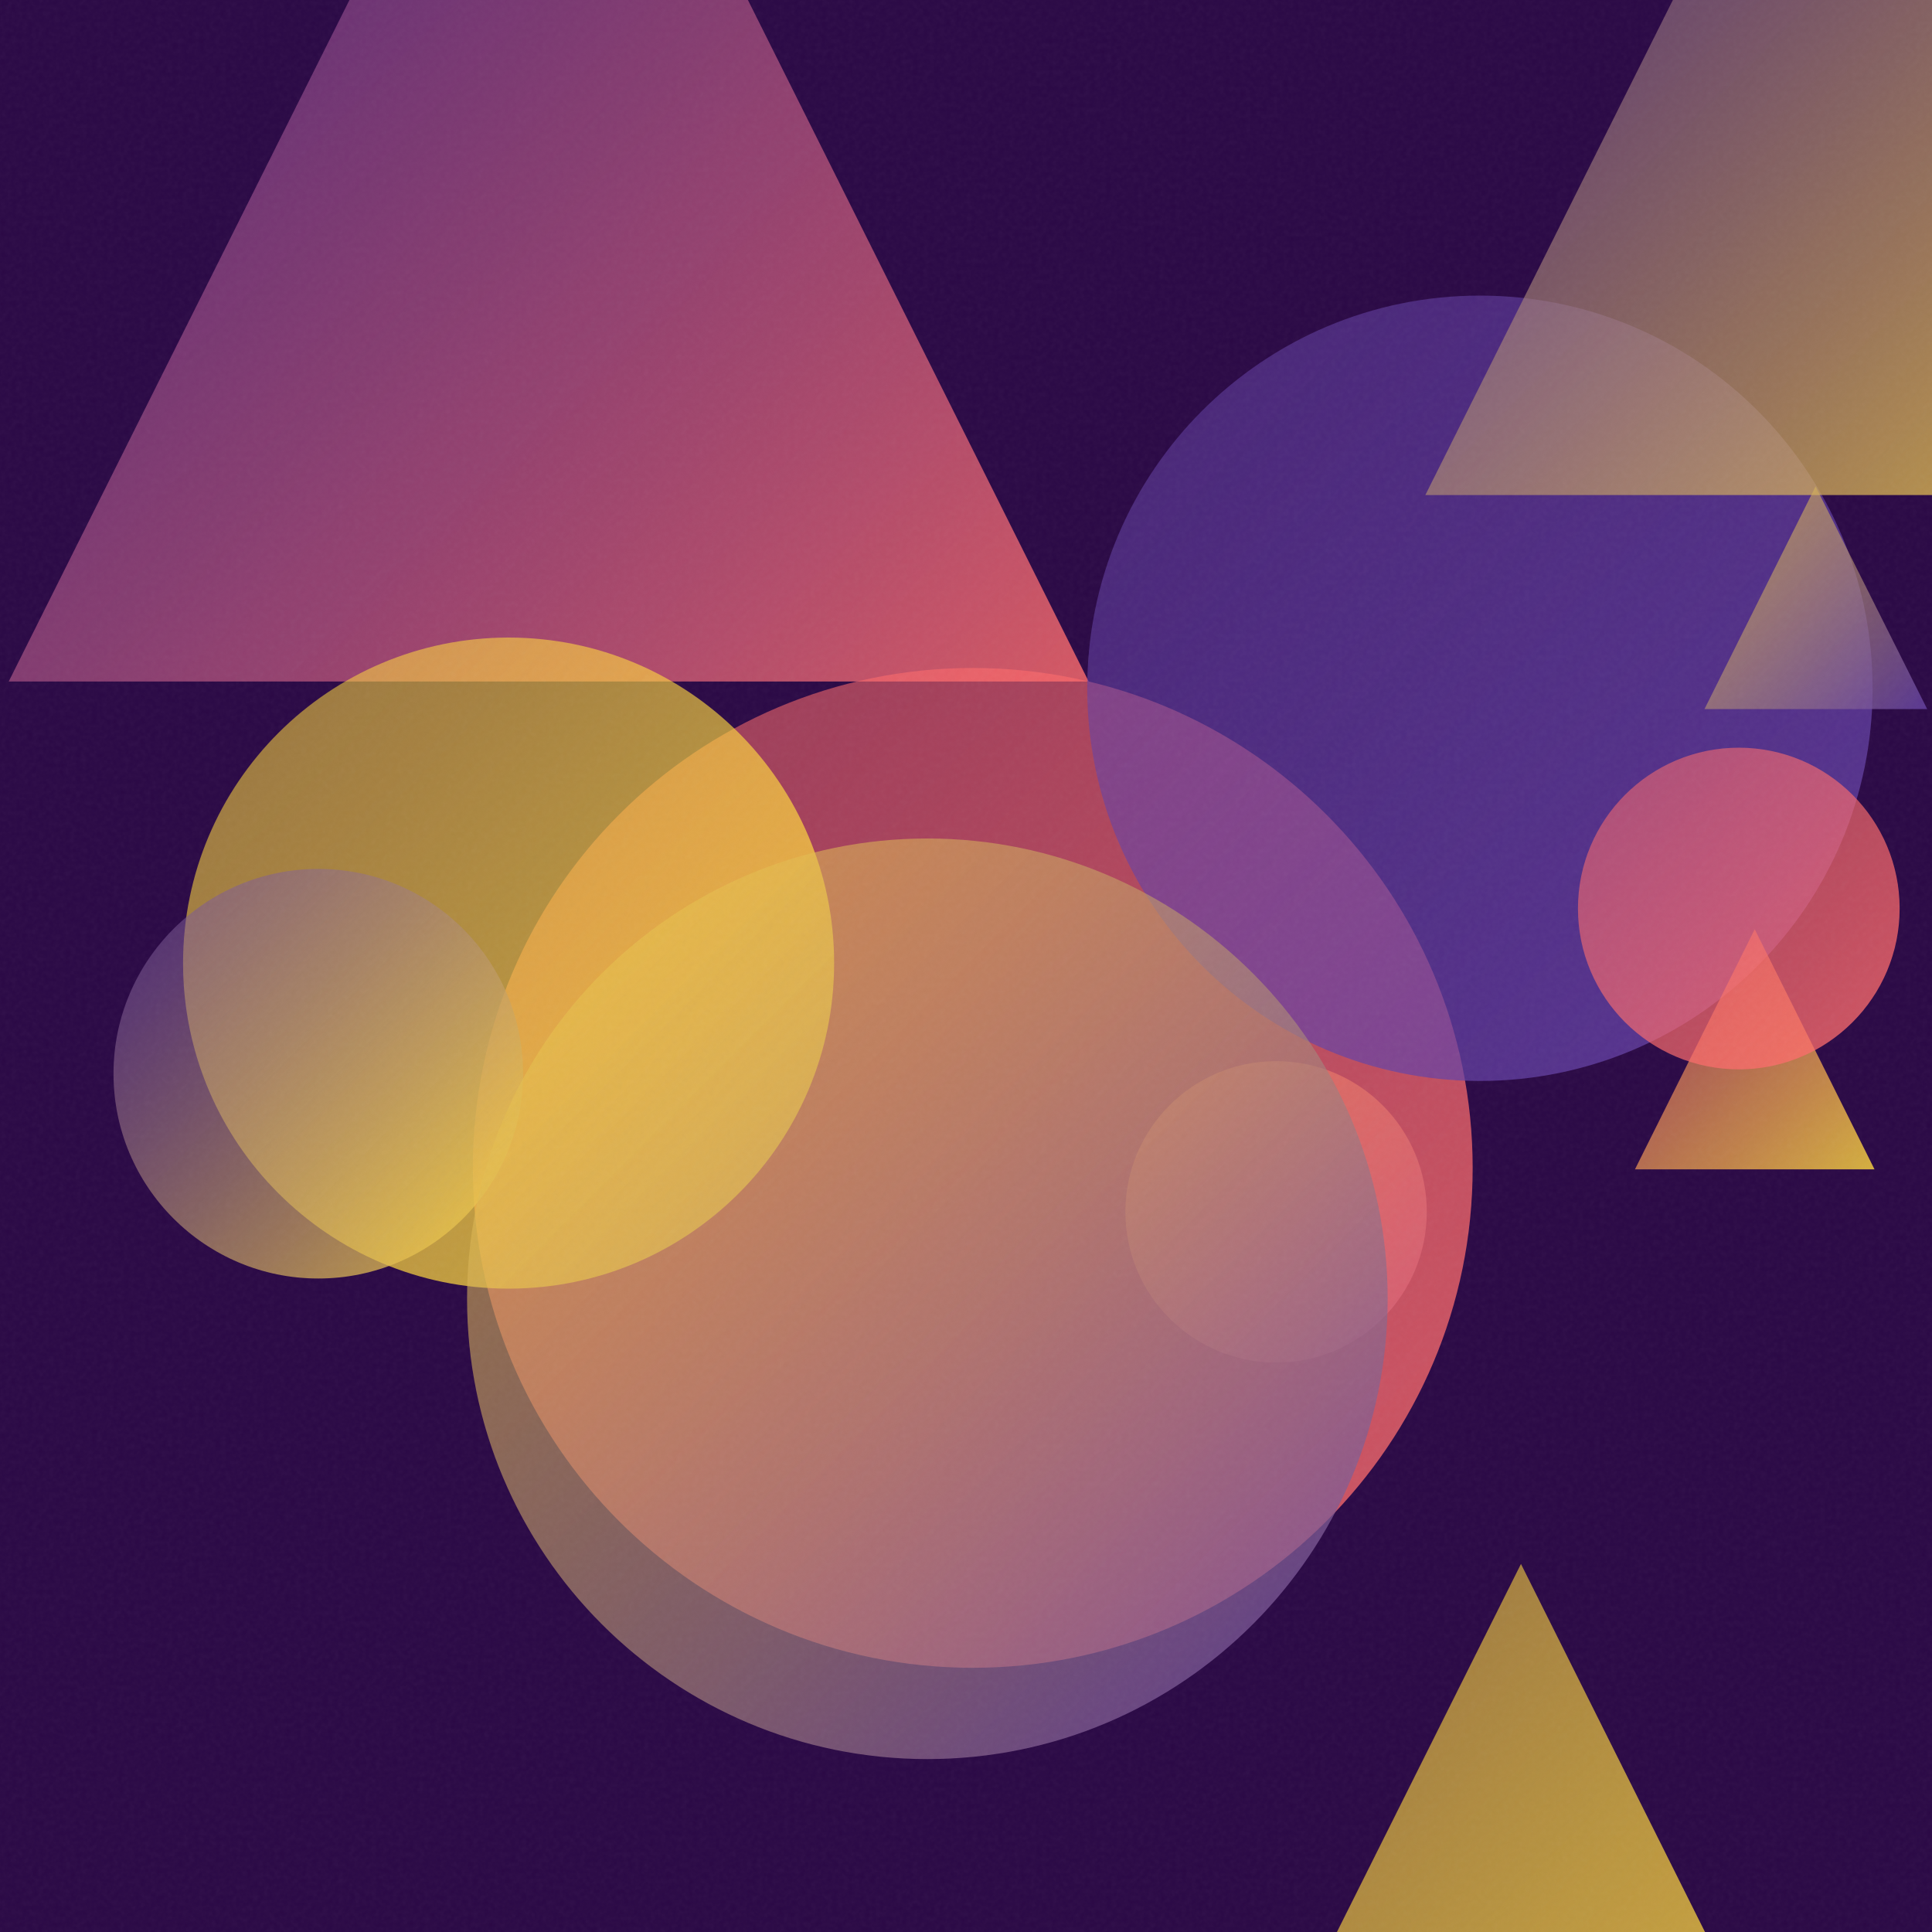
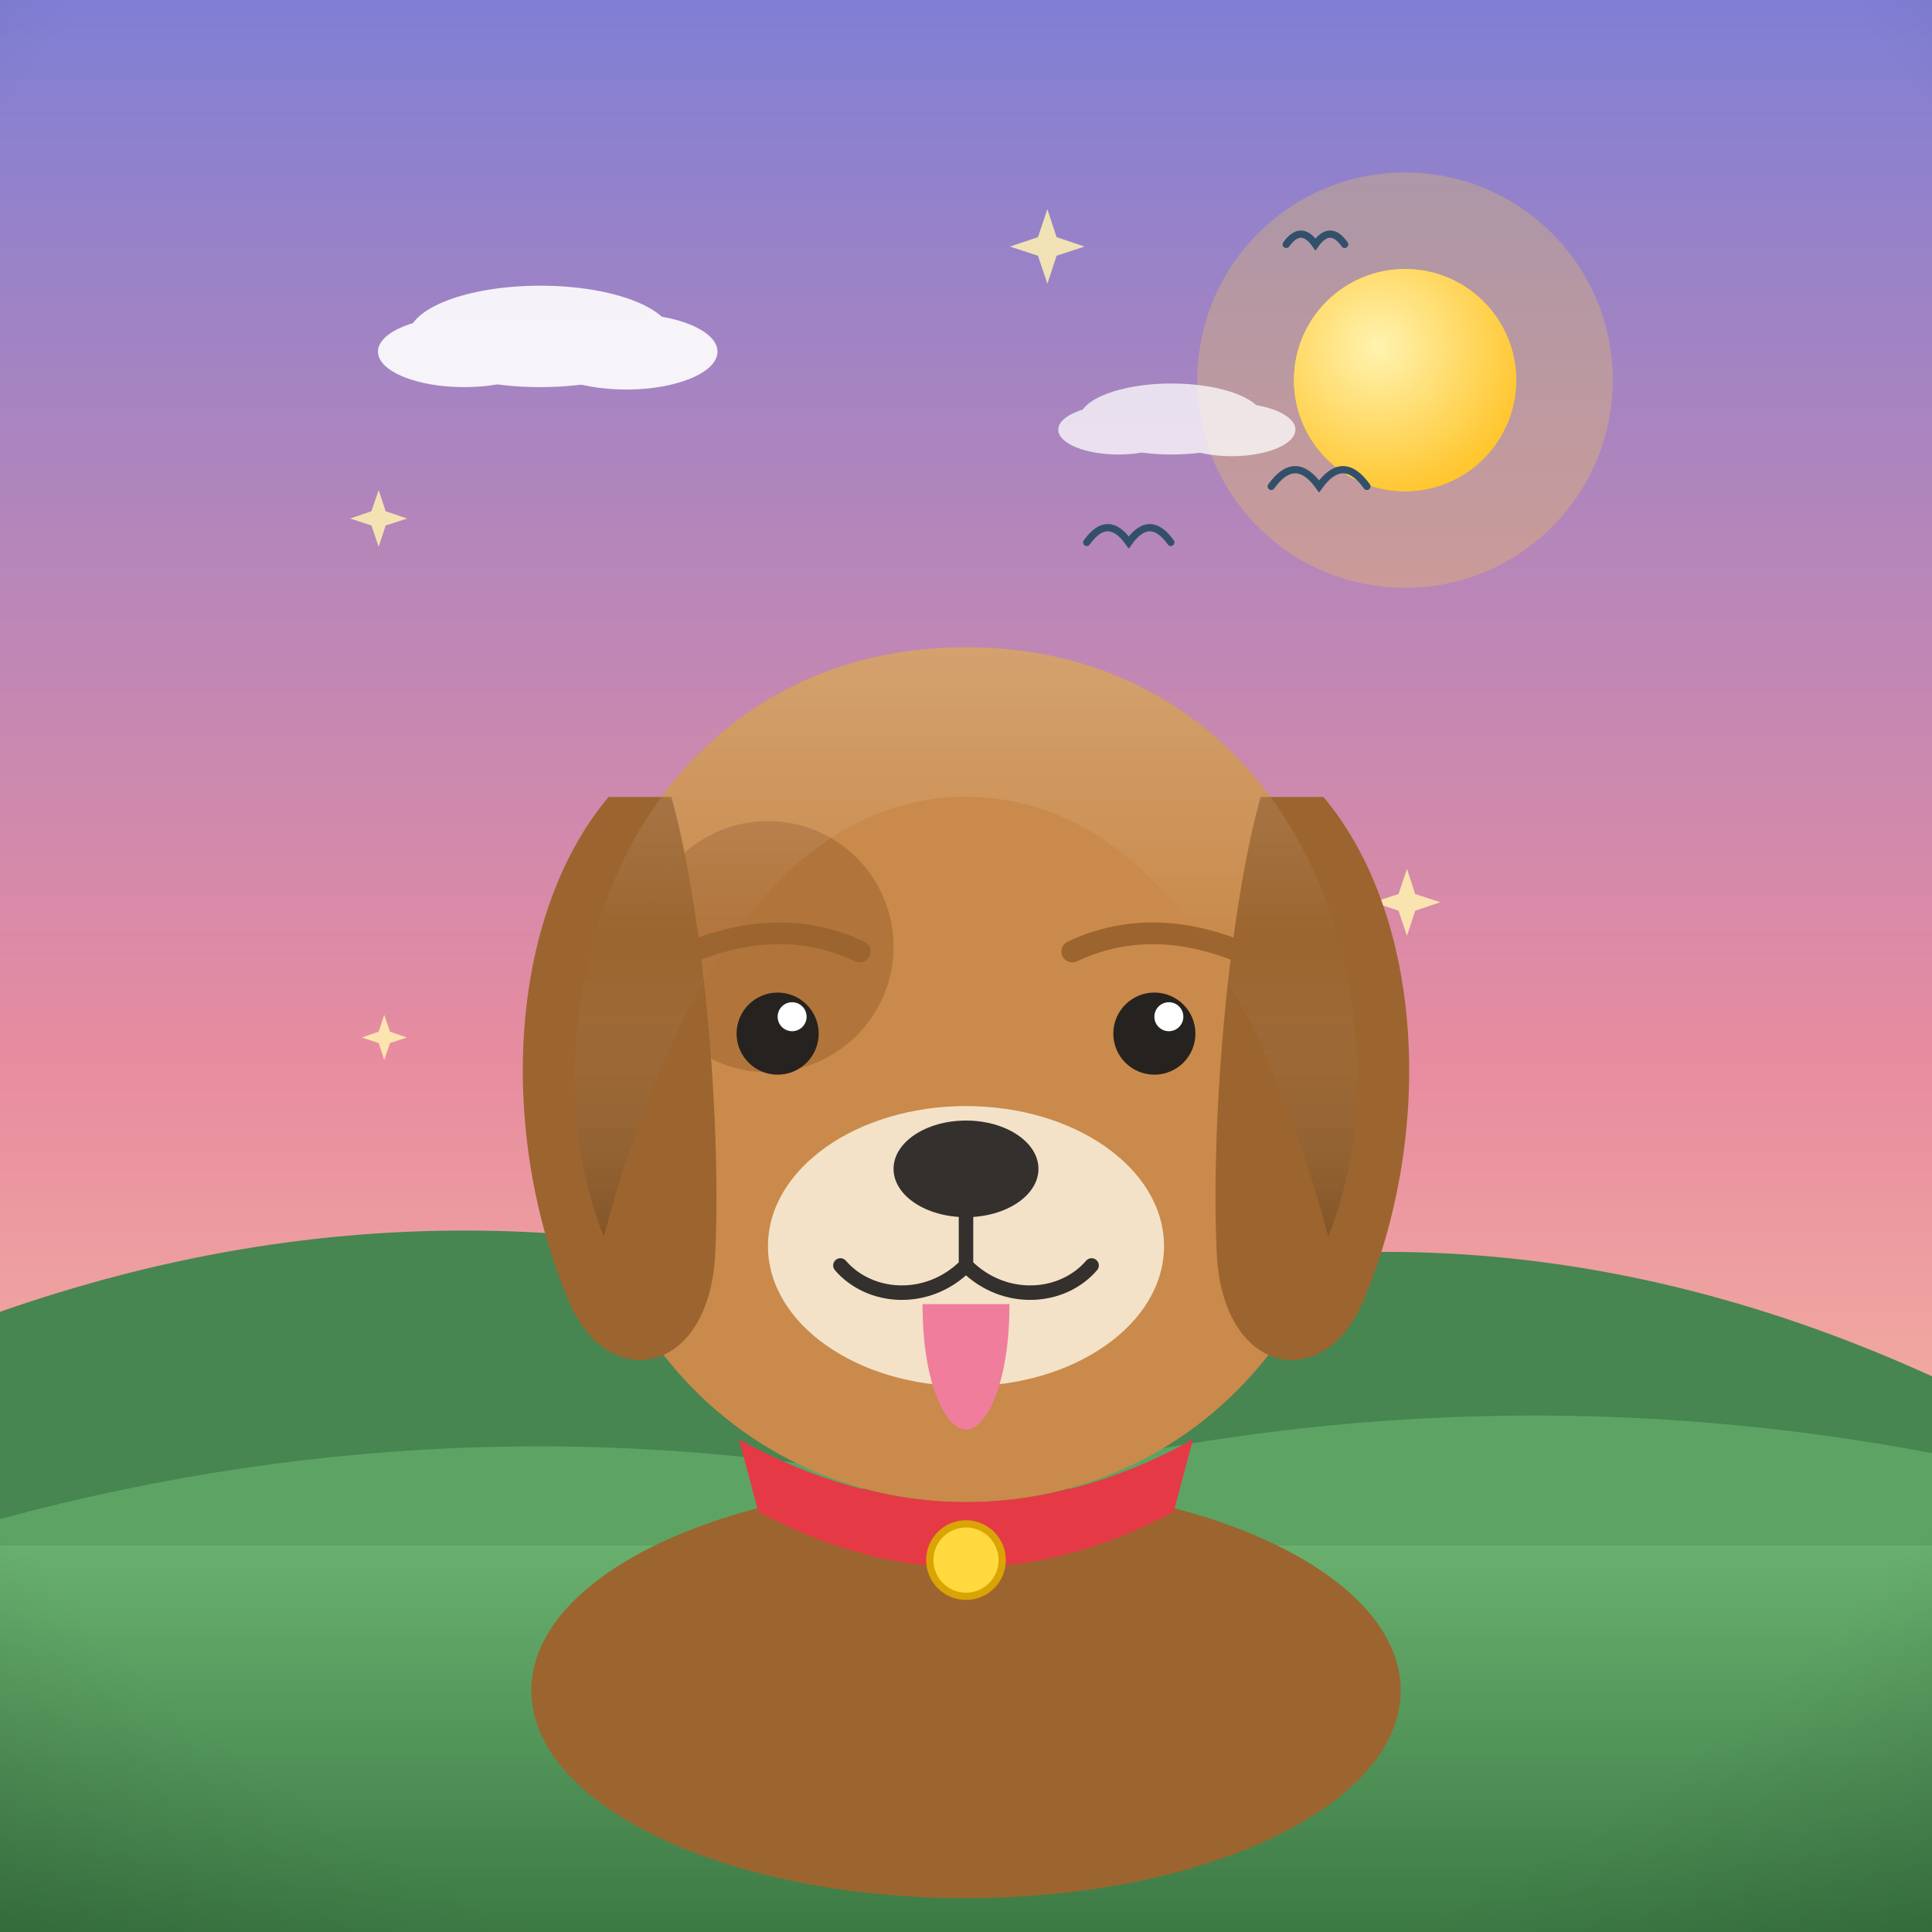
- <svg xmlns="http://www.w3.org/2000/svg" viewBox="0 0 400 400">
+ <svg xmlns="http://www.w3.org/2000/svg" viewBox="0 0 800 800">
  <defs>
-     <linearGradient id="g0" x1="233.0" y1="219.6" x2="295.4" y2="282.1" gradientUnits="userSpaceOnUse">
-       <stop offset="0" stop-color="#FFD93D" stop-opacity="0.5" />
-       <stop offset="1" stop-color="#6441A5" stop-opacity="0.8" />
+     <linearGradient id="sky" x1="0" y1="0" x2="0" y2="1">
+       <stop offset="0" stop-color="#7f7fd5" />
+       <stop offset="0.55" stop-color="#e88ca0" />
+       <stop offset="1" stop-color="#ffd9a0" />
    </linearGradient>
-     <linearGradient id="g1" x1="1.8" y1="-82.5" x2="225.4" y2="141.1" gradientUnits="userSpaceOnUse">
-       <stop offset="0" stop-color="#6441A5" stop-opacity="0.5" />
-       <stop offset="1" stop-color="#FF6B6B" stop-opacity="0.8" />
+     <radialGradient id="sunG" cx="0.38" cy="0.35" r="0.9">
+       <stop offset="0" stop-color="#fff3b0" />
+       <stop offset="1" stop-color="#ffb703" />
+     </radialGradient>
+     <linearGradient id="ground" x1="0" y1="0" x2="0" y2="1">
+       <stop offset="0" stop-color="#69b06f" />
+       <stop offset="1" stop-color="#3c7a44" />
    </linearGradient>
-     <linearGradient id="g2" x1="256.8" y1="323.8" x2="373.0" y2="440.0" gradientUnits="userSpaceOnUse">
-       <stop offset="0" stop-color="#FFD93D" stop-opacity="0.5" />
-       <stop offset="1" stop-color="#FFD93D" stop-opacity="0.8" />
+     <linearGradient id="sea" x1="0" y1="0" x2="0" y2="1">
+       <stop offset="0" stop-color="#3d9bc4" />
+       <stop offset="1" stop-color="#1668a0" />
    </linearGradient>
-     <linearGradient id="g3" x1="97.9" y1="138.3" x2="304.9" y2="345.3" gradientUnits="userSpaceOnUse">
-       <stop offset="0" stop-color="#FF6B6B" stop-opacity="0.5" />
-       <stop offset="1" stop-color="#FF6B6B" stop-opacity="0.8" />
+     <linearGradient id="shade" x1="0" y1="0" x2="0" y2="1">
+       <stop offset="0" stop-color="#ffffff" stop-opacity="0.20" />
+       <stop offset="0.5" stop-color="#ffffff" stop-opacity="0" />
+       <stop offset="1" stop-color="#000000" stop-opacity="0.16" />
    </linearGradient>
-     <linearGradient id="g4" x1="225.1" y1="61.2" x2="387.7" y2="223.8" gradientUnits="userSpaceOnUse">
-       <stop offset="0" stop-color="#6441A5" stop-opacity="0.5" />
-       <stop offset="1" stop-color="#6441A5" stop-opacity="0.8" />
-     </linearGradient>
-     <linearGradient id="g5" x1="338.5" y1="192.4" x2="388.1" y2="242.1" gradientUnits="userSpaceOnUse">
-       <stop offset="0" stop-color="#FF6B6B" stop-opacity="0.5" />
-       <stop offset="1" stop-color="#FFD93D" stop-opacity="0.8" />
-     </linearGradient>
-     <linearGradient id="g6" x1="37.9" y1="132.0" x2="172.8" y2="266.9" gradientUnits="userSpaceOnUse">
-       <stop offset="0" stop-color="#FFD93D" stop-opacity="0.5" />
-       <stop offset="1" stop-color="#FFD93D" stop-opacity="0.8" />
-     </linearGradient>
-     <linearGradient id="g7" x1="23.5" y1="179.9" x2="108.3" y2="264.8" gradientUnits="userSpaceOnUse">
-       <stop offset="0" stop-color="#6441A5" stop-opacity="0.5" />
-       <stop offset="1" stop-color="#FFD93D" stop-opacity="0.8" />
-     </linearGradient>
-     <linearGradient id="g8" x1="295.1" y1="-63.9" x2="461.5" y2="102.5" gradientUnits="userSpaceOnUse">
-       <stop offset="0" stop-color="#6441A5" stop-opacity="0.5" />
-       <stop offset="1" stop-color="#FFD93D" stop-opacity="0.8" />
-     </linearGradient>
-     <linearGradient id="g9" x1="352.9" y1="100.7" x2="399.0" y2="146.8" gradientUnits="userSpaceOnUse">
-       <stop offset="0" stop-color="#FFD93D" stop-opacity="0.5" />
-       <stop offset="1" stop-color="#6441A5" stop-opacity="0.8" />
-     </linearGradient>
-     <linearGradient id="g10" x1="96.8" y1="173.6" x2="287.3" y2="364.1" gradientUnits="userSpaceOnUse">
-       <stop offset="0" stop-color="#FFD93D" stop-opacity="0.5" />
-       <stop offset="1" stop-color="#6441A5" stop-opacity="0.8" />
-     </linearGradient>
-     <linearGradient id="g11" x1="326.8" y1="154.8" x2="393.3" y2="221.3" gradientUnits="userSpaceOnUse">
-       <stop offset="0" stop-color="#FF6B6B" stop-opacity="0.5" />
-       <stop offset="1" stop-color="#FF6B6B" stop-opacity="0.8" />
-     </linearGradient>
-     <filter id="n">
-       <feTurbulence type="fractalNoise" baseFrequency="0.9" numOctaves="2" stitchTiles="stitch" />
-       <feColorMatrix type="saturate" values="0" />
-     </filter>
+     <radialGradient id="vig" cx="0.5" cy="0.42" r="0.85">
+       <stop offset="0.72" stop-color="#000000" stop-opacity="0" />
+       <stop offset="1" stop-color="#000000" stop-opacity="0.20" />
+     </radialGradient>
  </defs>
-   <rect width="400" height="400" fill="#2a0845" />
-   <circle cx="264.2" cy="250.9" r="31.2" fill="url(#g0)" />
-   <path d="M 113.6 -82.5 L 225.4 141.1 L 1.8 141.1 Z" fill="url(#g1)" />
-   <path d="M 314.9 323.8 L 373.0 440.0 L 256.8 440.0 Z" fill="url(#g2)" />
-   <circle cx="201.4" cy="241.8" r="103.5" fill="url(#g3)" />
-   <circle cx="306.4" cy="142.5" r="81.3" fill="url(#g4)" />
-   <path d="M 363.3 192.4 L 388.1 242.1 L 338.5 242.1 Z" fill="url(#g5)" />
-   <circle cx="105.3" cy="199.4" r="67.4" fill="url(#g6)" />
-   <circle cx="65.9" cy="222.3" r="42.4" fill="url(#g7)" />
-   <path d="M 378.3 -63.9 L 461.5 102.5 L 295.1 102.5 Z" fill="url(#g8)" />
-   <path d="M 375.9 100.7 L 399.0 146.8 L 352.9 146.8 Z" fill="url(#g9)" />
-   <circle cx="192.0" cy="268.9" r="95.3" fill="url(#g10)" />
-   <circle cx="360.0" cy="188.1" r="33.3" fill="url(#g11)" />
-   <rect width="400" height="400" filter="url(#n)" opacity="0.05" />
+   <rect width="800" height="800" fill="url(#sky)" />
+   <circle cx="581.8" cy="157.4" r="86" fill="#ffd93d" opacity="0.25" />
+   <circle cx="581.8" cy="157.4" r="46" fill="#ffd93d" />
+   <circle cx="581.8" cy="157.4" r="46" fill="url(#sunG)" />
+   <g fill="#ffffff" opacity="0.9">
+     <ellipse cx="223.7" cy="139.3" rx="54.6" ry="21" />
+     <ellipse cx="192.2" cy="145.6" rx="35.7" ry="14.7" />
+     <ellipse cx="259.3" cy="145.6" rx="37.8" ry="15.7" />
+   </g>
+   <g fill="#ffffff" opacity="0.75">
+     <ellipse cx="485.1" cy="173.5" rx="38.1" ry="14.7" />
+     <ellipse cx="463.1" cy="177.9" rx="24.9" ry="10.3" />
+     <ellipse cx="510" cy="177.9" rx="26.4" ry="11" />
+   </g>
+   <path d="M0 684 L0 543.2 Q 200 473.2 400 548.8 Q 600 478.8 800 569.9 L800 684 Z" fill="#478551" />
+   <path d="M0 730 L0 629 Q 200 575 400 617.9 Q 600 563.9 800 601.7 L800 730 Z" fill="#5da464" />
+   <rect y="640" width="800" height="160" fill="url(#ground)" />
+   <path d="M 450 224.6 Q 458.7 212.4 467.4 224.6 Q 476.1 212.4 484.8 224.6" fill="none" stroke="#33506b" stroke-width="3" stroke-linecap="round" />
+   <path d="M 526.4 201.4 Q 536.3 187.6 546.2 201.4 Q 556.1 187.6 566 201.4" fill="none" stroke="#33506b" stroke-width="3" stroke-linecap="round" />
+   <path d="M 532.6 101.2 Q 538.7 92.7 544.7 101.2 Q 550.8 92.7 556.8 101.2" fill="none" stroke="#33506b" stroke-width="3" stroke-linecap="round" />
+   <path d="M 433.7 86.6 L 437.5 98.2 L 449.1 102.1 L 437.5 105.9 L 433.7 117.5 L 429.8 105.9 L 418.2 102.1 L 429.8 98.2 Z" fill="#fff3b0" opacity="0.85" />
+   <path d="M 582.6 359.8 L 586 370.2 L 596.4 373.6 L 586 377.1 L 582.6 387.5 L 579.1 377.1 L 568.7 373.6 L 579.1 370.2 Z" fill="#fff3b0" opacity="0.85" />
+   <path d="M 159.1 420.2 L 161.5 427.2 L 168.5 429.6 L 161.5 431.9 L 159.1 438.9 L 156.8 431.9 L 149.8 429.6 L 156.8 427.2 Z" fill="#fff3b0" opacity="0.85" />
+   <path d="M 299.3 390.9 L 302.2 399.5 L 310.9 402.4 L 302.2 405.3 L 299.3 414 L 296.4 405.3 L 287.7 402.4 L 296.4 399.5 Z" fill="#fff3b0" opacity="0.85" />
+   <path d="M 156.8 202.9 L 159.7 211.7 L 168.6 214.7 L 159.7 217.6 L 156.8 226.4 L 153.8 217.6 L 145 214.7 L 153.8 211.7 Z" fill="#fff3b0" opacity="0.85" />
+   <path d="M 311.2 448.2 L 314.6 458.6 L 325 462 L 314.6 465.5 L 311.2 475.9 L 307.7 465.5 L 297.3 462 L 307.7 458.6 Z" fill="#fff3b0" opacity="0.85" />
+   <g transform="translate(400 0) scale(1 1) translate(-400 0)">
+     <ellipse cx="400" cy="700" rx="180" ry="86" fill="#9c652f" />
+     <path d="M400 268 C 300 268 238 348 238 448 C 238 552 312 622 400 622 C 488 622 562 552 562 448 C 562 348 500 268 400 268 Z" fill="#c98a4b" />
+     <path d="M252 330 C 210 380 206 470 236 540 C 252 576 292 570 296 522 C 299 470 292 380 278 330 Z" fill="#9c652f" />
+     <path d="M548 330 C 590 380 594 470 564 540 C 548 576 508 570 504 522 C 501 470 508 380 522 330 Z" fill="#9c652f" />
+     <circle cx="318" cy="392" r="52" fill="#9c652f" opacity="0.55" />
+     <ellipse cx="400" cy="516" rx="82" ry="58" fill="#f3e2c7" />
+     <ellipse cx="400" cy="484" rx="30" ry="20" fill="#33302e" />
+     <path d="M400 504 L400 524 M400 524 C 384 540 360 538 348 524 M400 524 C 416 540 440 538 452 524" stroke="#33302e" stroke-width="6" fill="none" stroke-linecap="round" />
+     <path d="M382 540 C 382 574 392 592 400 592 C 408 592 418 574 418 540 Z" fill="#ef7d9b" />
+     <circle cx="322" cy="428" r="17" fill="#26221f" />
+     <circle cx="478" cy="428" r="17" fill="#26221f" />
+     <circle cx="328" cy="421" r="6" fill="#ffffff" />
+     <circle cx="484" cy="421" r="6" fill="#ffffff" />
+     <path d="M282 396 Q 322 378 356 394 M444 394 Q 478 378 518 396" stroke="#9c652f" stroke-width="9" fill="none" stroke-linecap="round" />
+     <path d="M238 448 C 238 348 300 268 400 268 C 500 268 562 348 562 448 C 562 470 558 492 550 512 C 520 400 470 330 400 330 C 330 330 280 400 250 512 C 242 492 238 470 238 448 Z" fill="url(#shade)" />
+     <path d="M306 596 Q 400 648 494 596 L 486 626 Q 400 672 314 626 Z" fill="#e63946" />
+     <circle cx="400" cy="646" r="15" fill="#ffd93d" stroke="#d9a404" stroke-width="3" />
+   </g>
+   <rect width="800" height="800" fill="url(#vig)" />
</svg>
